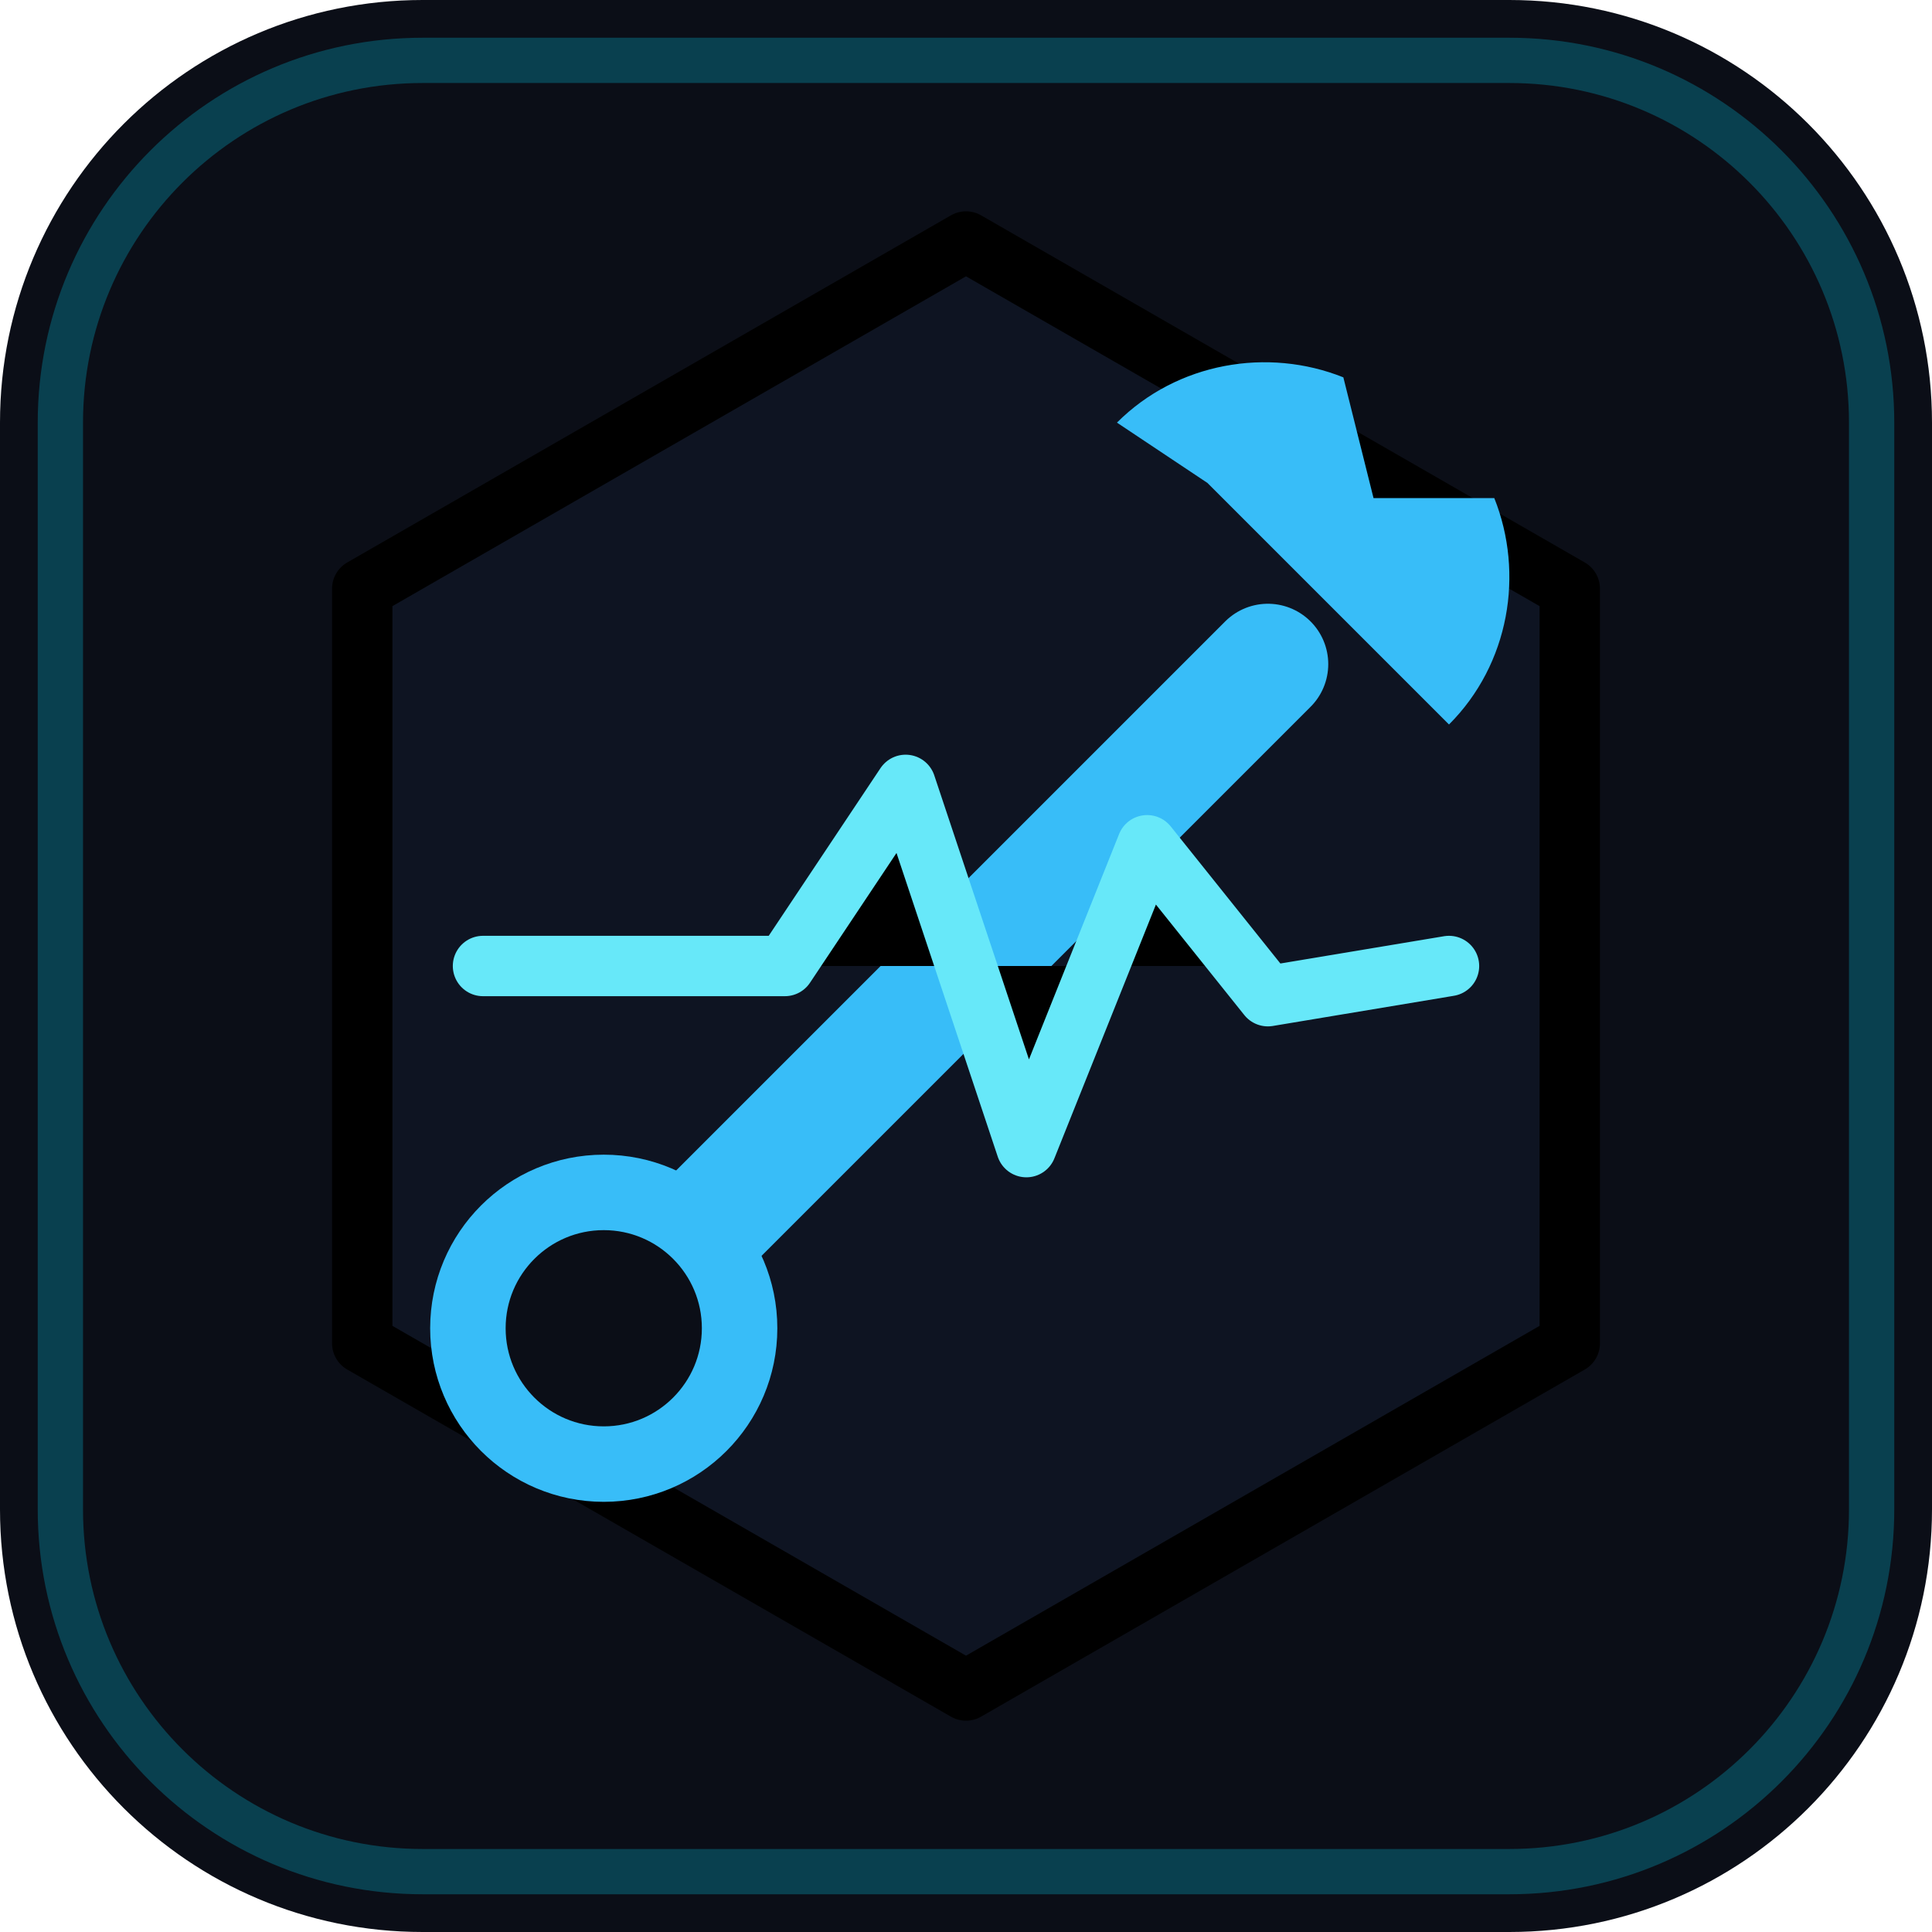
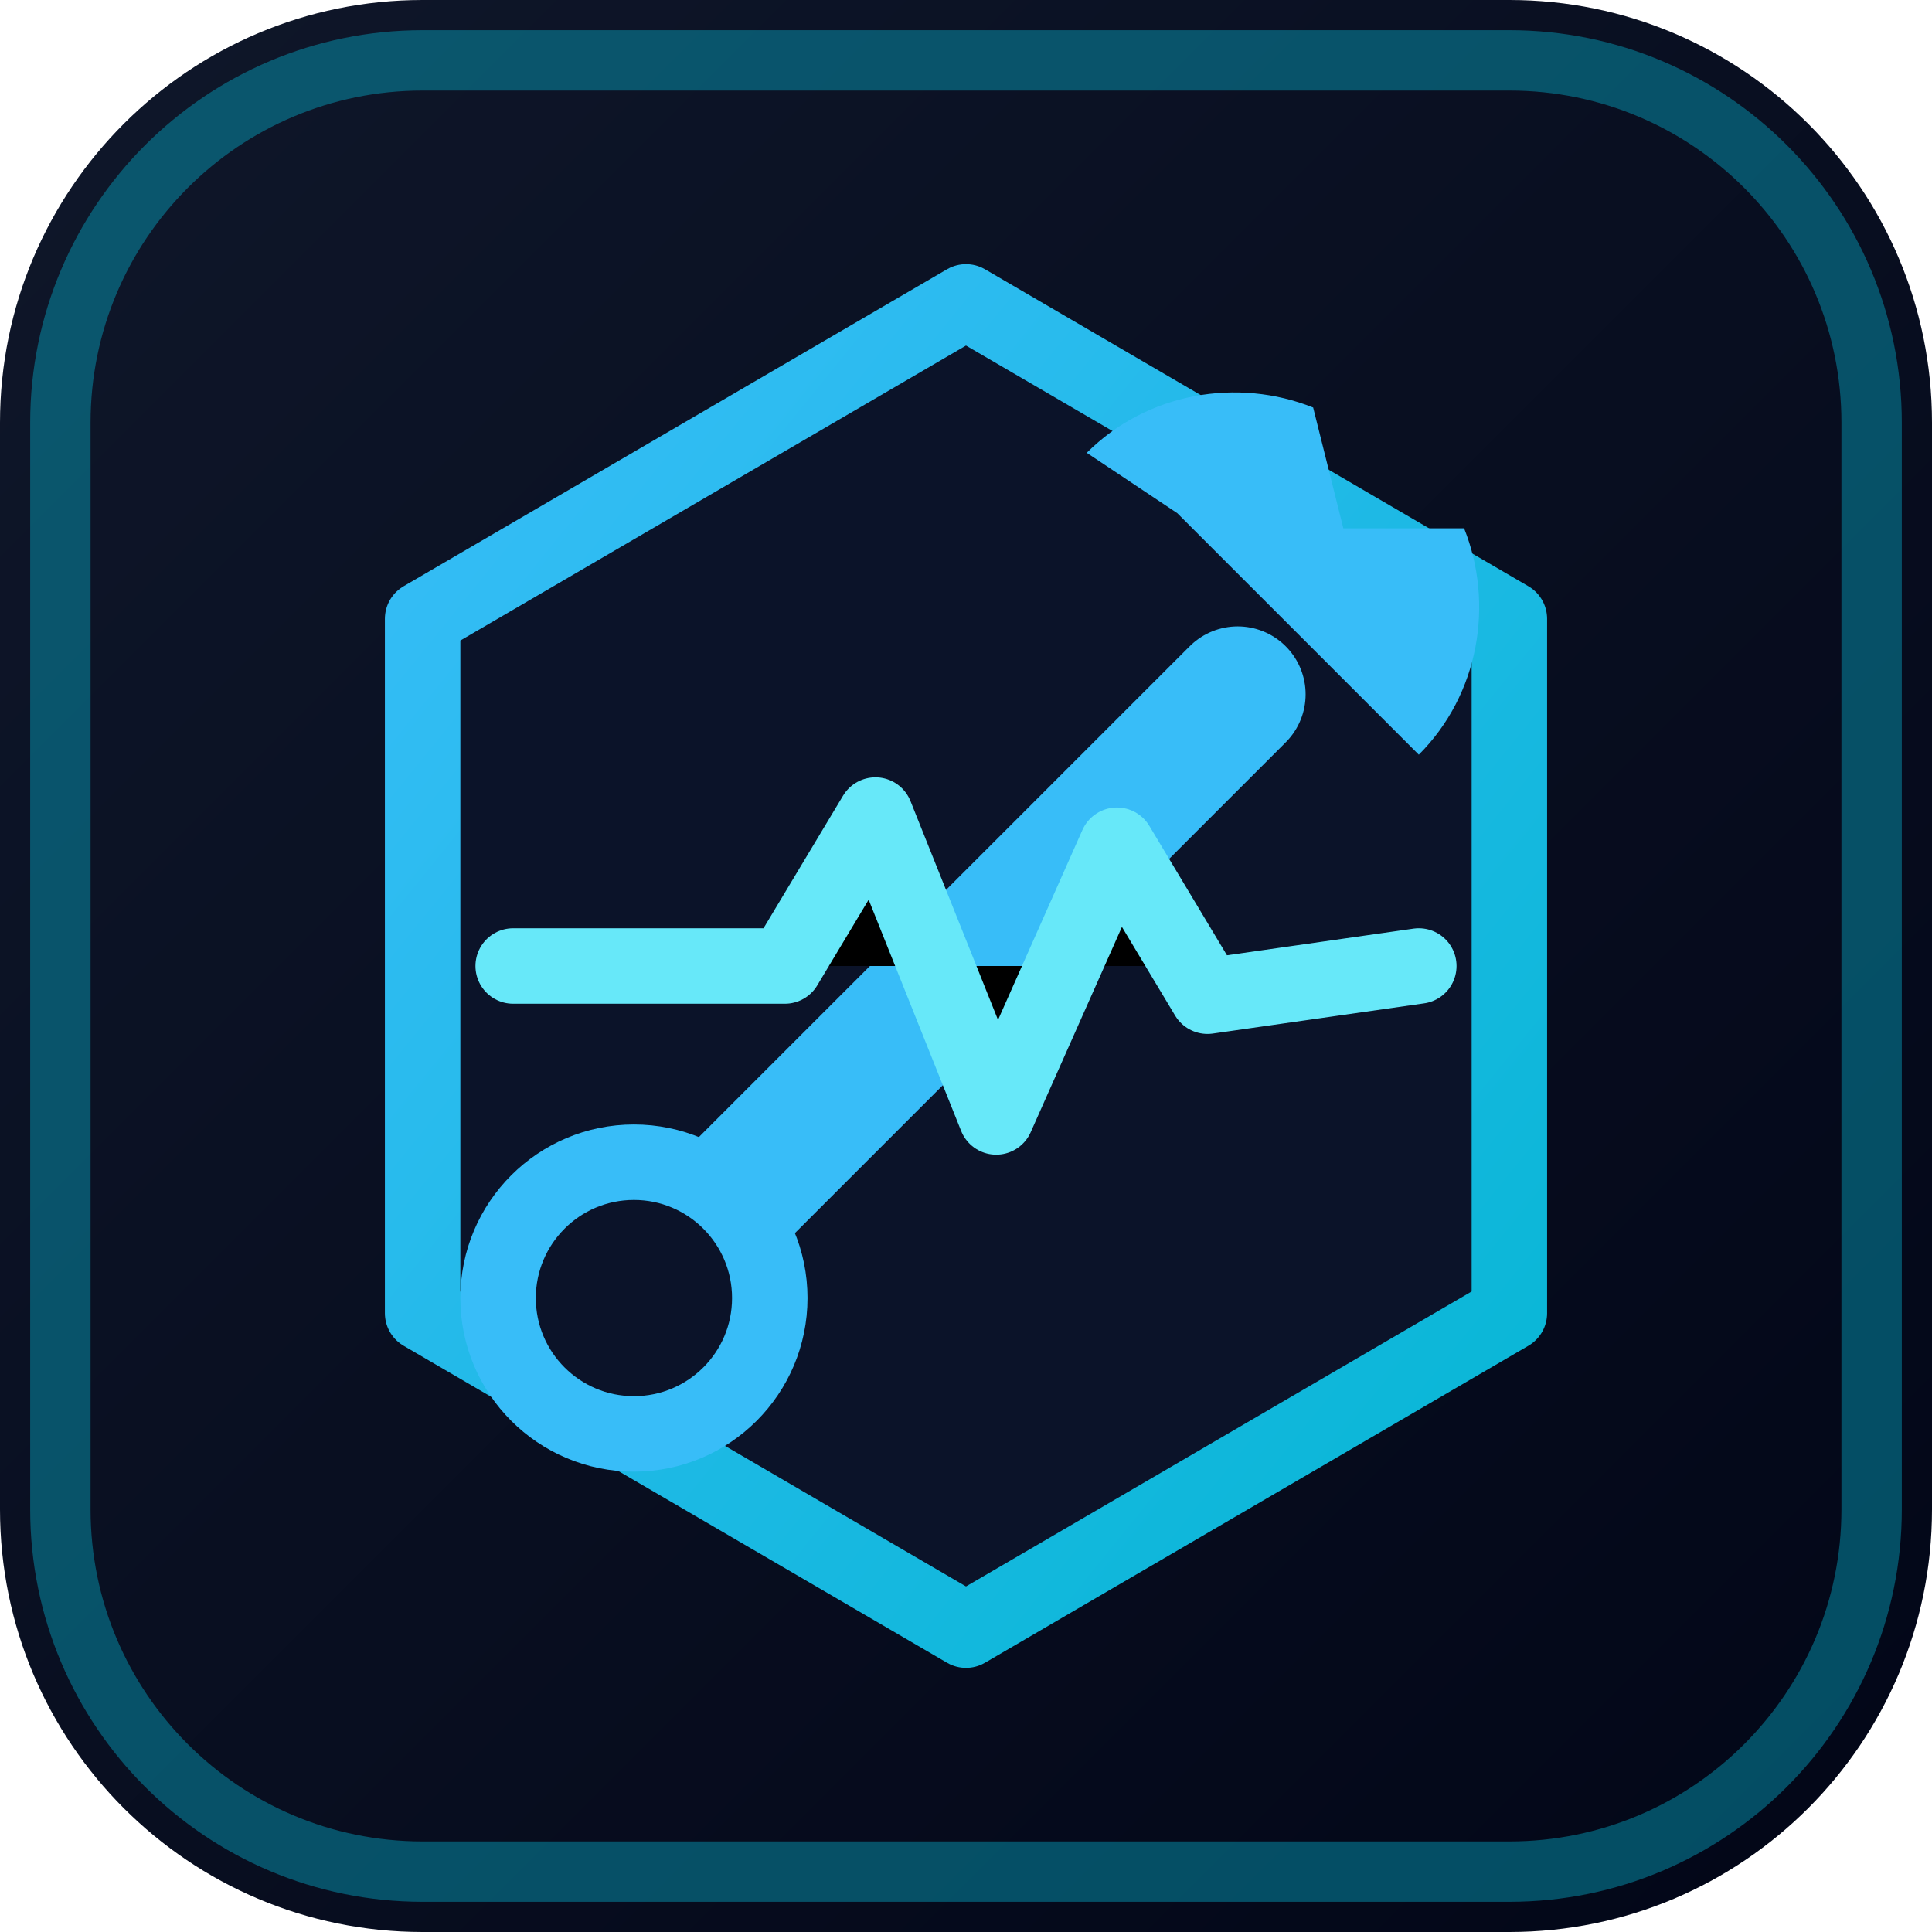
<svg xmlns="http://www.w3.org/2000/svg" viewBox="0 0 64 64" width="64" height="64">
  <defs>
-     <linearGradient id="favGrad" x1="0%" y1="0%" x2="100%" y2="100%">
-       <stop offset="0%" stopColor="#22D3EE" />
-       <stop offset="100%" stopColor="#0284C7" />
+     <linearGradient id="fBg" x1="0%" y1="0%" x2="100%" y2="100%">
+       <stop offset="0%" stop-color="#0f172a" />
+       <stop offset="100%" stop-color="#020617" />
+     </linearGradient>
+     <linearGradient id="fCyan" x1="0%" y1="0%" x2="100%" y2="100%">
+       <stop offset="0%" stop-color="#38bdf8" />
+       <stop offset="100%" stop-color="#06b6d4" />
    </linearGradient>
  </defs>
-   <rect width="64" height="64" rx="14" fill="#0B0E17" />
-   <rect x="2" y="2" width="60" height="60" rx="12" fill="none" stroke="#06B6D4" stroke-width="1.5" stroke-opacity="0.3" />
-   <polygon points="32,8 52,19.5 52,44.5 32,56 12,44.5 12,19.5" fill="#0E1422" stroke="url(#favGrad)" stroke-width="2" stroke-linejoin="round" />
-   <line x1="22" y1="42" x2="42" y2="22" stroke="#38BDF8" stroke-width="4" stroke-linecap="round" />
-   <circle cx="20" cy="44" r="4.5" fill="#0B0E17" stroke="#38BDF8" stroke-width="2.5" />
-   <path d="M 40,16 L 48,24 C 50,22 50.5,19 49.5,16.5 L 45.5,16.5 L 44.5,12.5 C 42,11.5 39,12 37,14 Z" fill="#38BDF8" />
-   <path d="M 16 32 L 26 32 L 30 26 L 34 38 L 38 28 L 42 33 L 48 32" stroke="#67E8F9" stroke-width="2" stroke-linecap="round" stroke-linejoin="round" />
+   <rect width="64" height="64" rx="14" fill="url(#fBg)" />
+   <rect x="2" y="2" width="60" height="60" rx="12" fill="none" stroke="#06b6d4" stroke-width="2" stroke-opacity="0.4" />
+   <polygon points="32,10 50,20.5 50,43.5 32,54 14,43.5 14,20.5" fill="#0b1329" stroke="url(#fCyan)" stroke-width="2.5" stroke-linejoin="round" />
+   <line x1="23" y1="41" x2="41" y2="23" stroke="#38bdf8" stroke-width="4.5" stroke-linecap="round" />
+   <circle cx="21" cy="43" r="4.5" fill="#0b1329" stroke="#38bdf8" stroke-width="2.5" />
+   <path d="M 39,17 L 47,25 C 49,23 49.5,20 48.5,17.5 L 44.5,17.5 L 43.5,13.5 C 41,12.5 38,13 36,15 Z" fill="#38bdf8" />
+   <path d="M 17 32 L 26 32 L 29 27 L 33 37 L 37 28 L 40 33 L 47 32" stroke="#67e8f9" stroke-width="2.5" stroke-linecap="round" stroke-linejoin="round" />
</svg>
